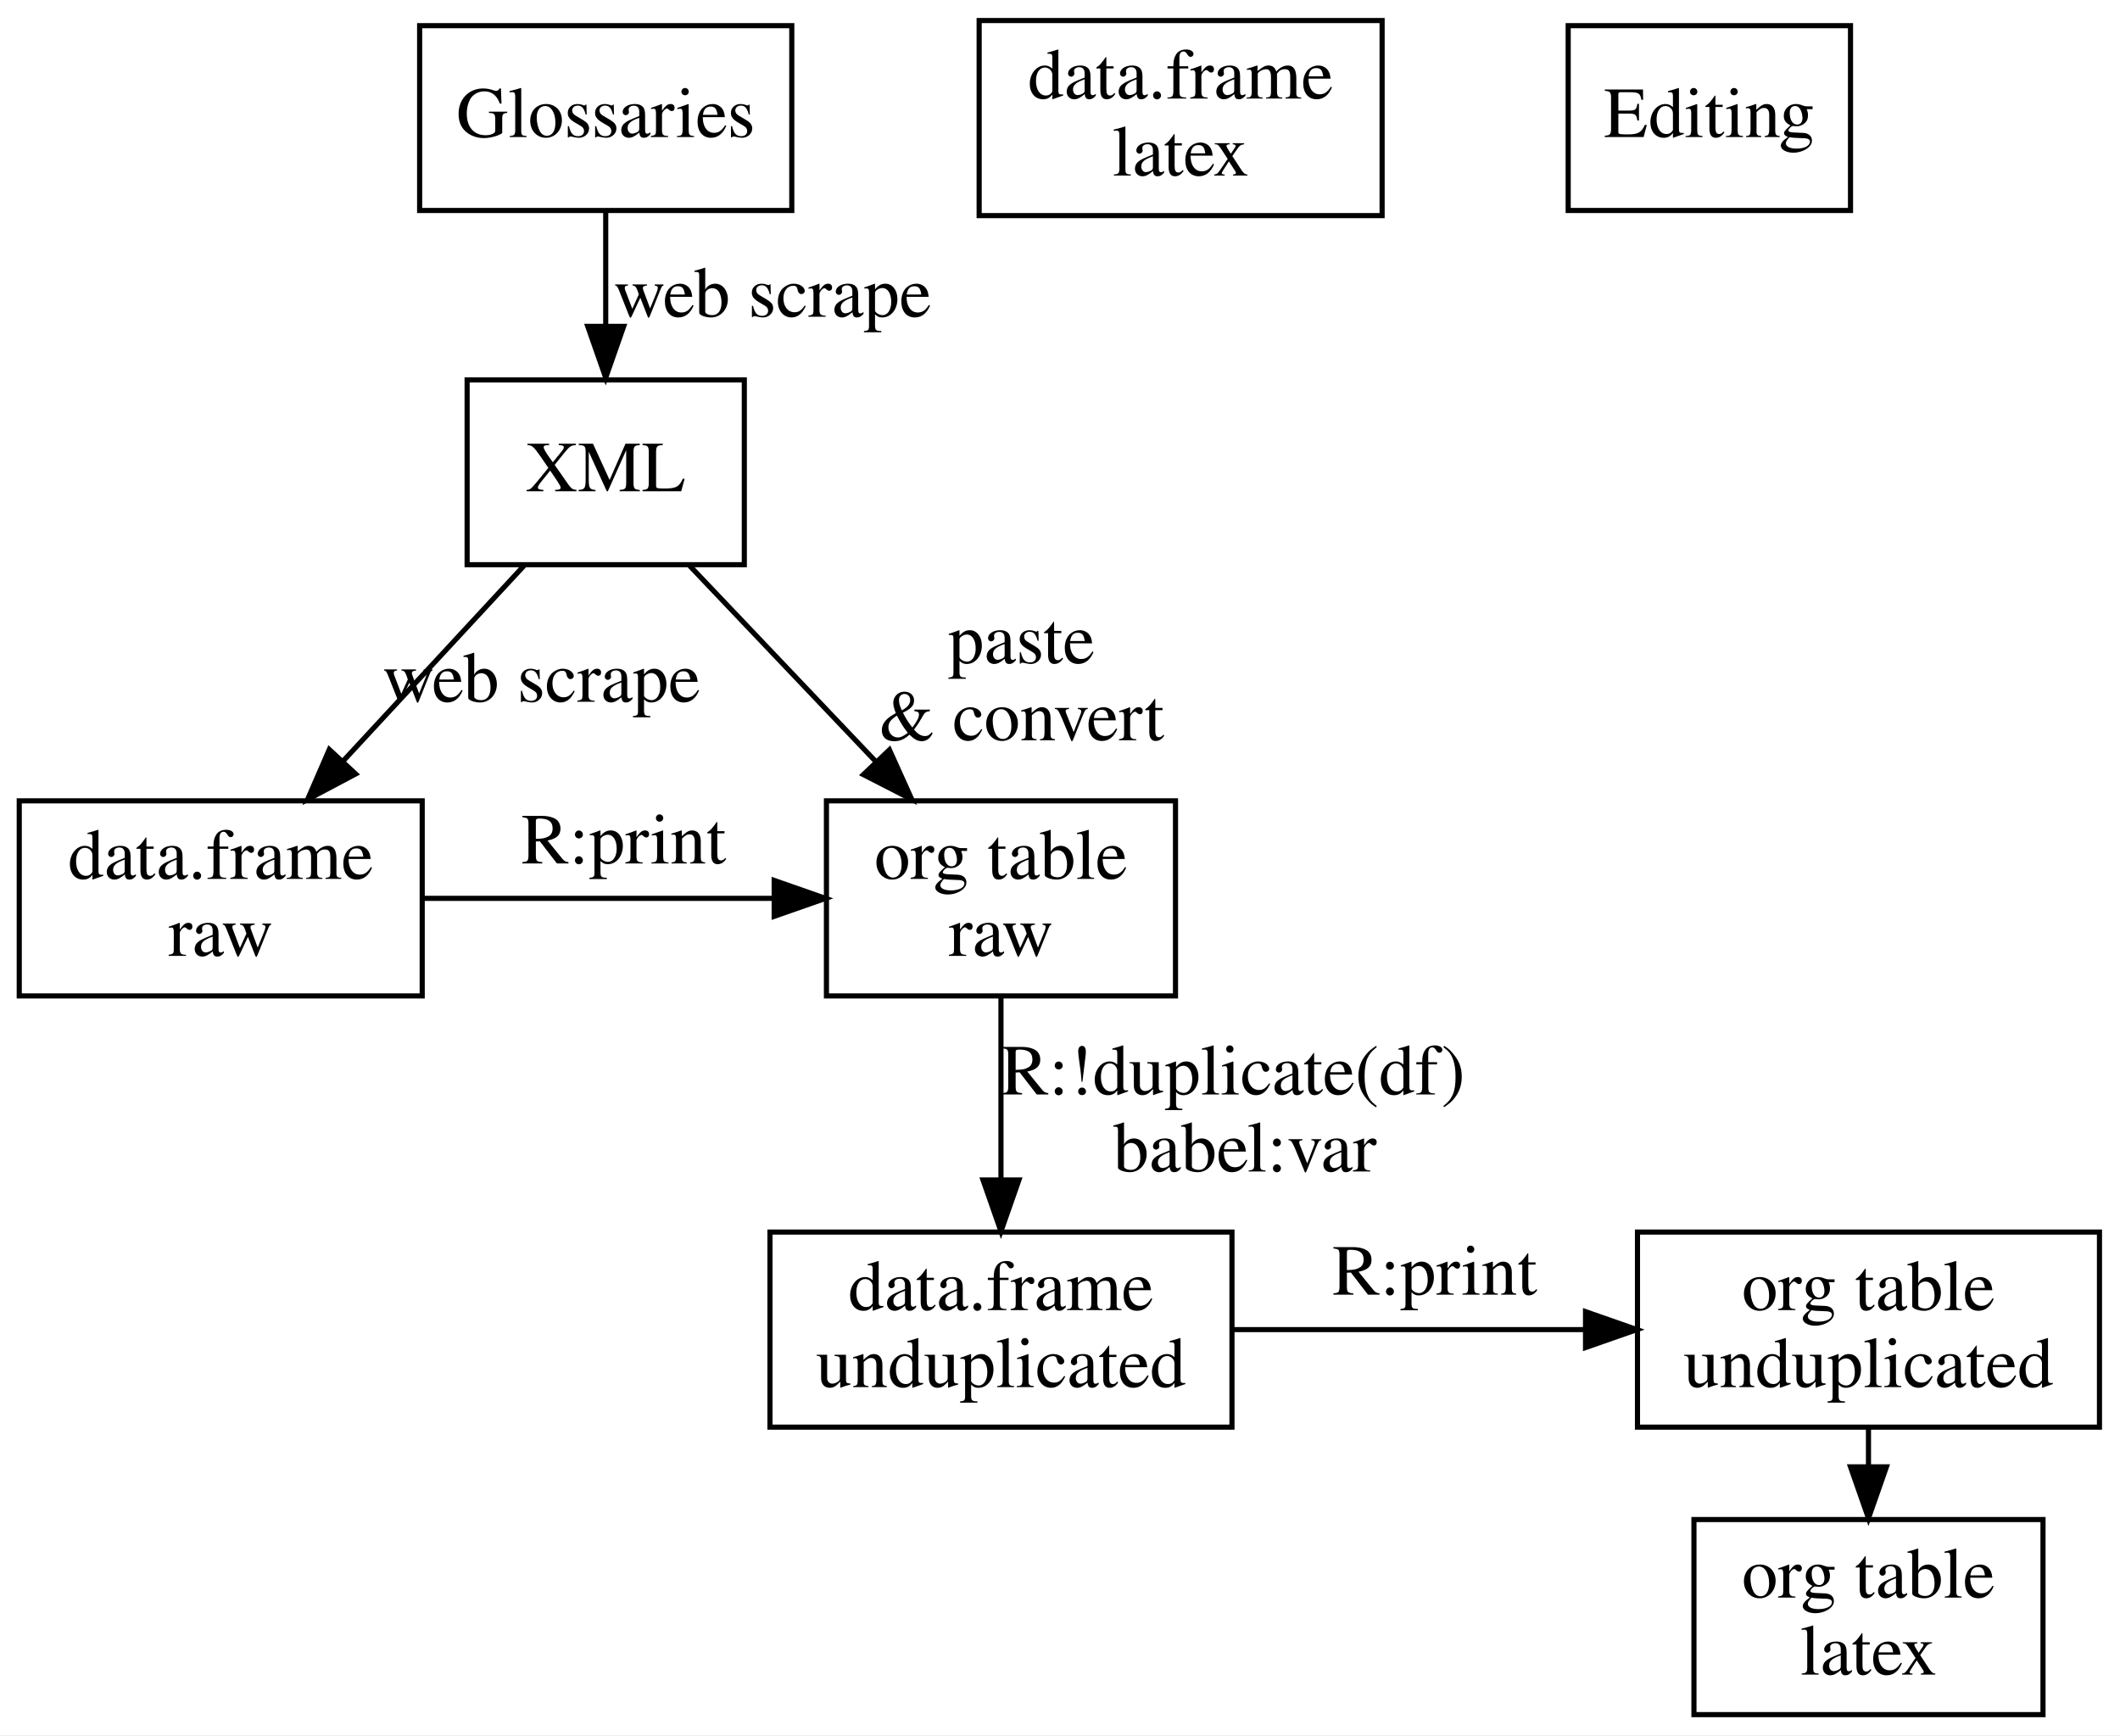
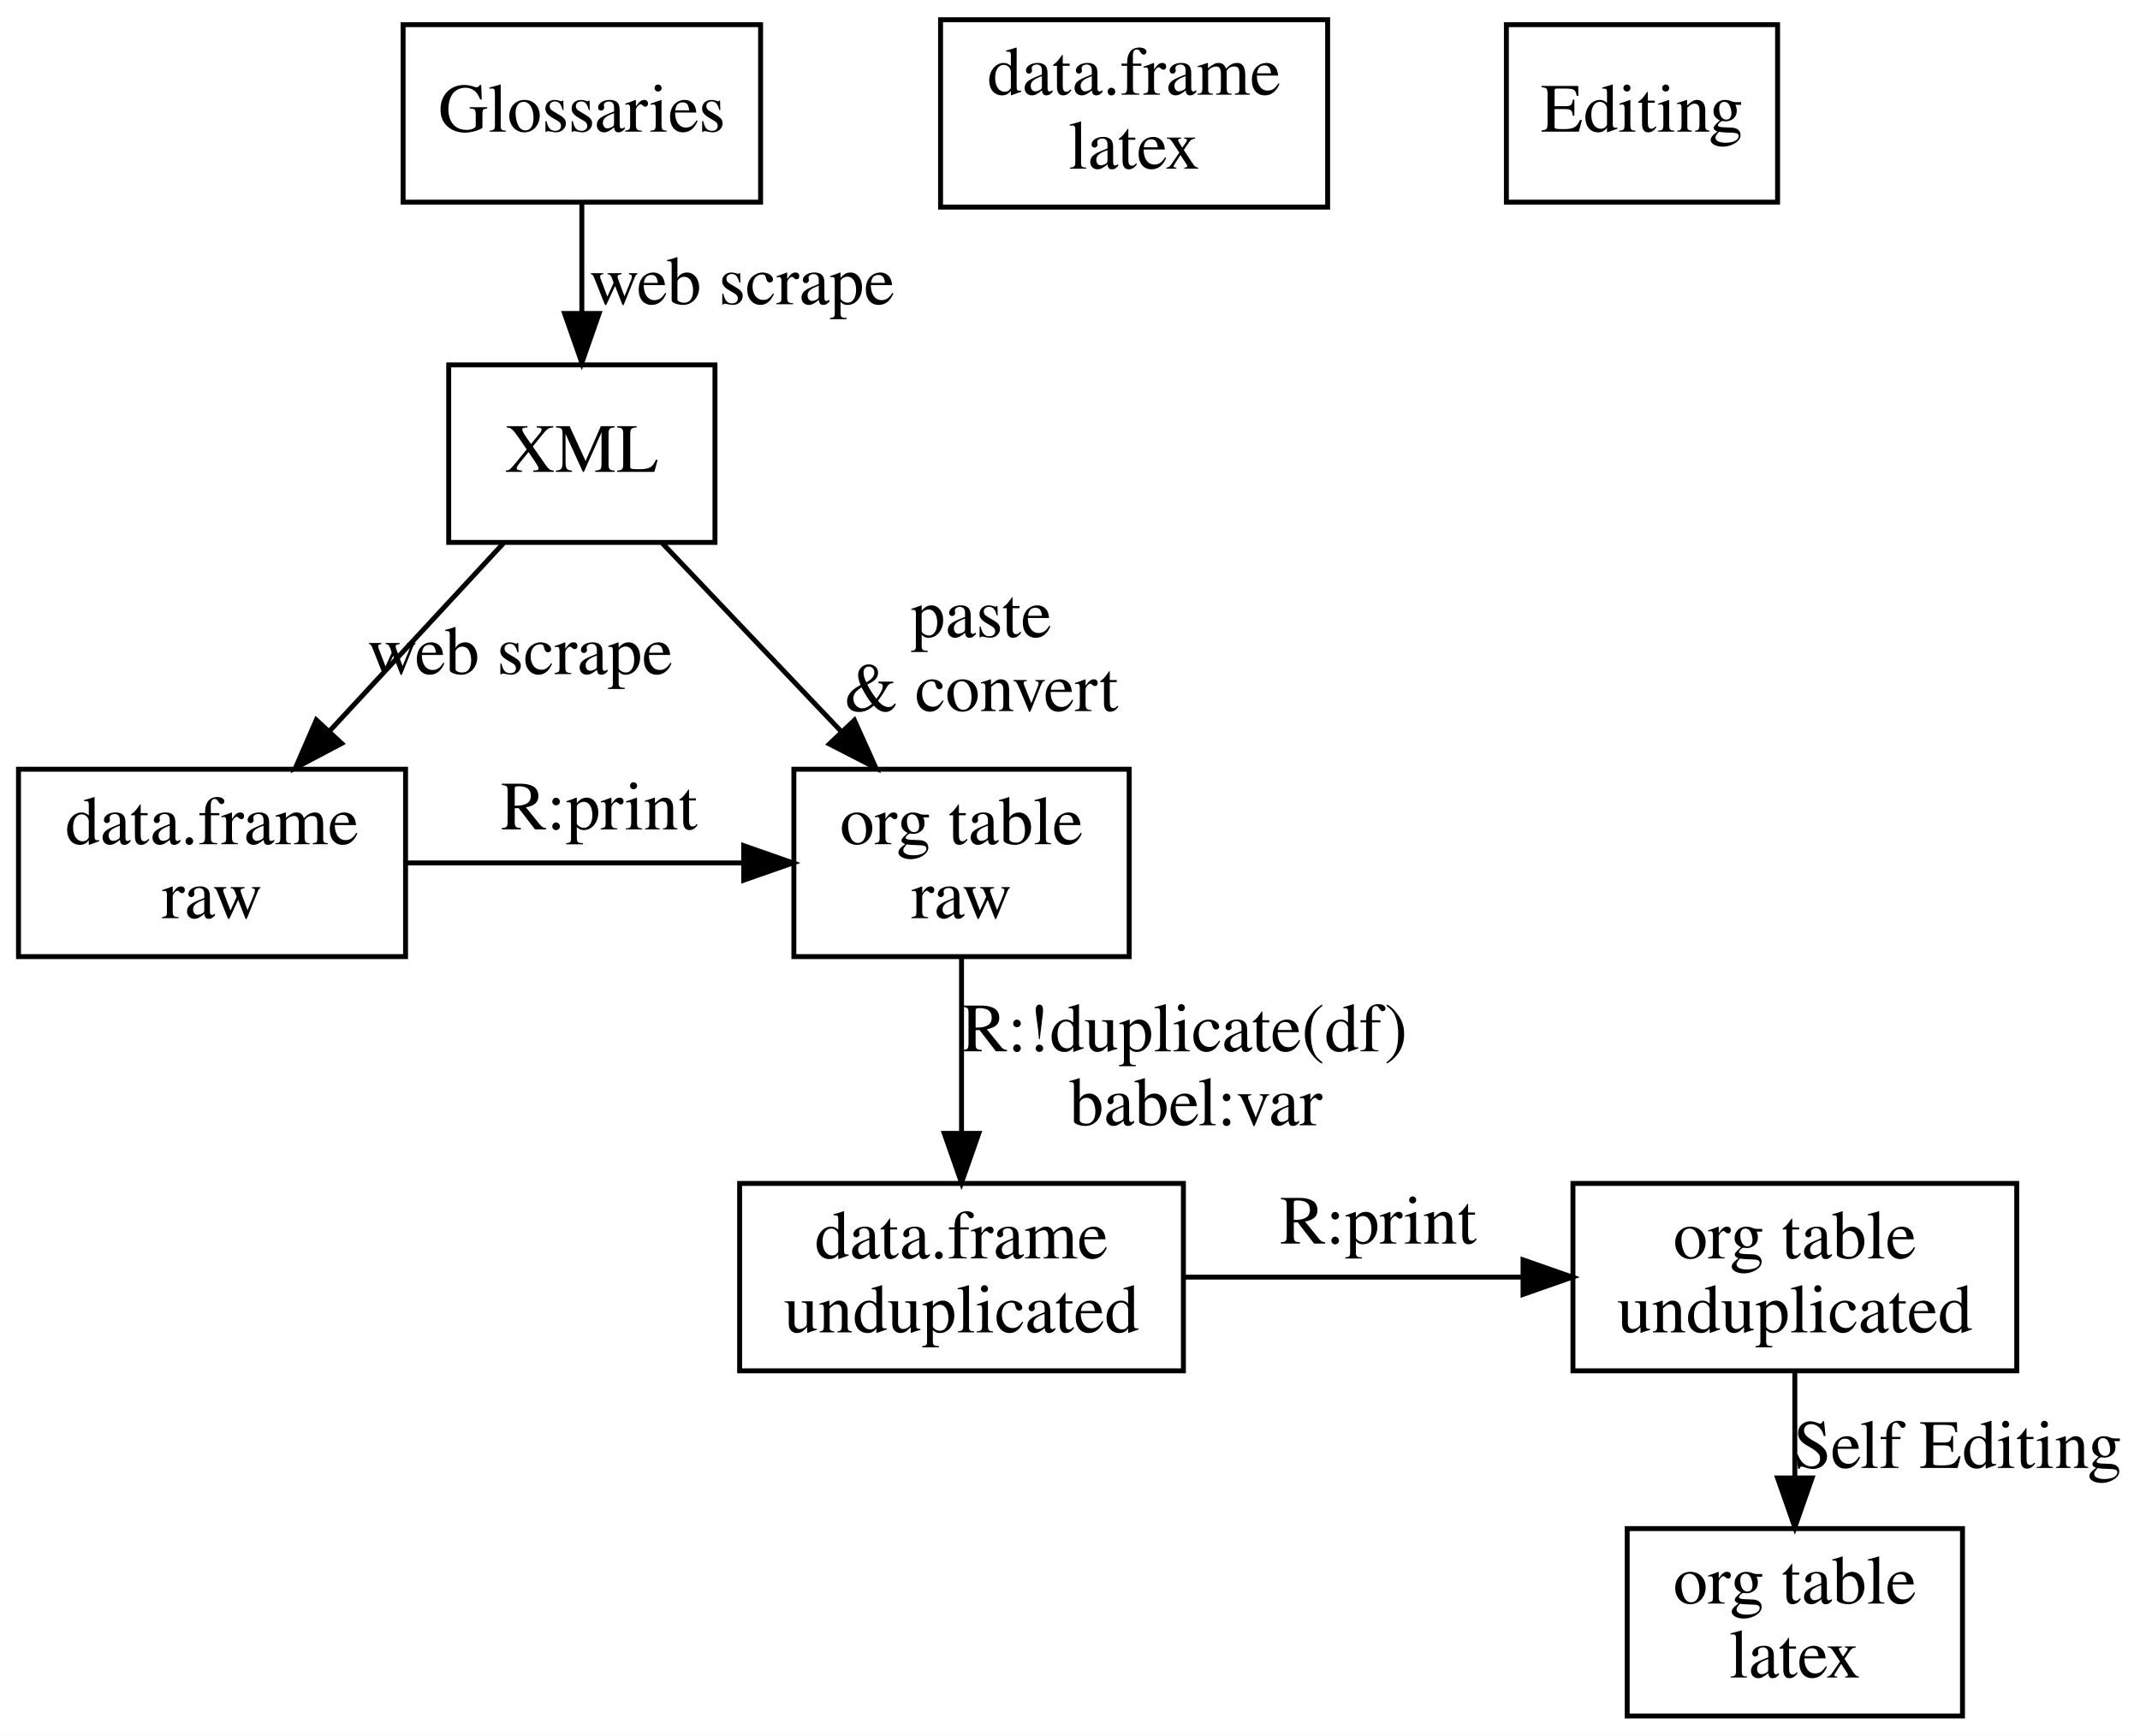
- <svg xmlns="http://www.w3.org/2000/svg" width="413pt" height="338pt" viewBox="0.00 0.00 413.00 338.00">
-   <g id="graph0" class="graph" transform="scale(1 1) rotate(0) translate(4 334)">
-     <polygon fill="white" stroke="none" points="-4,4 -4,-334 409,-334 409,4 -4,4" />
+ <svg xmlns="http://www.w3.org/2000/svg" width="434pt" height="352pt" viewBox="0.00 0.00 434.00 352.00">
+   <g id="graph0" class="graph" transform="scale(1 1) rotate(0) translate(4 348)">
+     <polygon fill="white" stroke="none" points="-4,4 -4,-348 430,-348 430,4 -4,4" />
    <g id="node1" class="node">
-       <polygon fill="none" stroke="black" points="150.25,-329 77.75,-329 77.75,-293 150.25,-293 150.25,-329" />
-       <text text-anchor="middle" x="114" y="-307.3" font-family="Times,serif" font-size="14.00">Glossaries</text>
+       <polygon fill="none" stroke="black" points="150.25,-343 77.75,-343 77.75,-307 150.25,-307 150.25,-343" />
+       <text text-anchor="middle" x="114" y="-321.3" font-family="Times,serif" font-size="14.00">Glossaries</text>
    </g>
    <g id="node2" class="node">
-       <polygon fill="none" stroke="black" points="141,-260 87,-260 87,-224 141,-224 141,-260" />
-       <text text-anchor="middle" x="114" y="-238.3" font-family="Times,serif" font-size="14.00">XML</text>
+       <polygon fill="none" stroke="black" points="141,-274 87,-274 87,-238 141,-238 141,-274" />
+       <text text-anchor="middle" x="114" y="-252.3" font-family="Times,serif" font-size="14.00">XML</text>
    </g>
    <g id="edge1" class="edge">
-       <path fill="none" stroke="black" d="M114,-292.746C114,-285.999 114,-278.093 114,-270.594" />
-       <polygon fill="black" stroke="black" points="117.5,-270.429 114,-260.429 110.5,-270.429 117.5,-270.429" />
-       <text text-anchor="middle" x="146.5" y="-272.3" font-family="Times,serif" font-size="14.00"> web scrape</text>
+       <path fill="none" stroke="black" d="M114,-306.746C114,-299.999 114,-292.093 114,-284.594" />
+       <polygon fill="black" stroke="black" points="117.5,-284.429 114,-274.429 110.5,-284.429 117.5,-284.429" />
+       <text text-anchor="middle" x="146.5" y="-286.3" font-family="Times,serif" font-size="14.00"> web scrape</text>
    </g>
    <g id="node3" class="node">
-       <polygon fill="none" stroke="black" points="78.25,-178 -0.25,-178 -0.25,-140 78.25,-140 78.25,-178" />
-       <text text-anchor="middle" x="39" y="-162.8" font-family="Times,serif" font-size="14.00">data.frame </text>
-       <text text-anchor="middle" x="39" y="-147.8" font-family="Times,serif" font-size="14.00"> raw</text>
+       <polygon fill="none" stroke="black" points="78.25,-192 -0.25,-192 -0.25,-154 78.25,-154 78.25,-192" />
+       <text text-anchor="middle" x="39" y="-176.8" font-family="Times,serif" font-size="14.00">data.frame </text>
+       <text text-anchor="middle" x="39" y="-161.8" font-family="Times,serif" font-size="14.00"> raw</text>
    </g>
    <g id="edge2" class="edge">
-       <path fill="none" stroke="black" d="M98.094,-223.822C87.839,-212.746 74.315,-198.14 62.793,-185.697" />
-       <polygon fill="black" stroke="black" points="65.287,-183.239 55.925,-178.279 60.151,-187.995 65.287,-183.239" />
-       <text text-anchor="middle" x="101.5" y="-197.3" font-family="Times,serif" font-size="14.00"> web scrape</text>
+       <path fill="none" stroke="black" d="M98.094,-237.822C87.839,-226.746 74.315,-212.14 62.793,-199.697" />
+       <polygon fill="black" stroke="black" points="65.287,-197.239 55.925,-192.279 60.151,-201.995 65.287,-197.239" />
+       <text text-anchor="middle" x="101.5" y="-211.3" font-family="Times,serif" font-size="14.00"> web scrape</text>
    </g>
    <g id="node6" class="node">
-       <polygon fill="none" stroke="black" points="225,-178 157,-178 157,-140 225,-140 225,-178" />
-       <text text-anchor="middle" x="191" y="-162.8" font-family="Times,serif" font-size="14.00">org table </text>
-       <text text-anchor="middle" x="191" y="-147.8" font-family="Times,serif" font-size="14.00"> raw </text>
+       <polygon fill="none" stroke="black" points="225,-192 157,-192 157,-154 225,-154 225,-192" />
+       <text text-anchor="middle" x="191" y="-176.8" font-family="Times,serif" font-size="14.00">org table </text>
+       <text text-anchor="middle" x="191" y="-161.8" font-family="Times,serif" font-size="14.00"> raw </text>
    </g>
    <g id="edge3" class="edge">
-       <path fill="none" stroke="black" d="M130.33,-223.822C140.858,-212.746 154.743,-198.14 166.572,-185.697" />
-       <polygon fill="black" stroke="black" points="169.271,-187.938 173.624,-178.279 164.197,-183.115 169.271,-187.938" />
-       <text text-anchor="middle" x="195" y="-204.8" font-family="Times,serif" font-size="14.00"> paste </text>
-       <text text-anchor="middle" x="195" y="-189.8" font-family="Times,serif" font-size="14.00">&amp; convert</text>
+       <path fill="none" stroke="black" d="M130.33,-237.822C140.858,-226.746 154.743,-212.14 166.572,-199.697" />
+       <polygon fill="black" stroke="black" points="169.271,-201.938 173.624,-192.279 164.197,-197.115 169.271,-201.938" />
+       <text text-anchor="middle" x="195" y="-218.8" font-family="Times,serif" font-size="14.00"> paste </text>
+       <text text-anchor="middle" x="195" y="-203.8" font-family="Times,serif" font-size="14.00">&amp; convert</text>
    </g>
    <g id="edge4" class="edge">
-       <path fill="none" stroke="black" d="M78.539,-159C99.403,-159 125.071,-159 146.615,-159" />
-       <polygon fill="black" stroke="black" points="146.82,-162.5 156.82,-159 146.82,-155.5 146.82,-162.5" />
-       <text text-anchor="middle" x="117.5" y="-165.8" font-family="Times,serif" font-size="14.00"> R:print</text>
+       <path fill="none" stroke="black" d="M78.539,-173C99.403,-173 125.071,-173 146.615,-173" />
+       <polygon fill="black" stroke="black" points="146.82,-176.5 156.82,-173 146.82,-169.5 146.82,-176.5" />
+       <text text-anchor="middle" x="117.5" y="-179.8" font-family="Times,serif" font-size="14.00"> R:print</text>
    </g>
    <g id="node4" class="node">
-       <polygon fill="none" stroke="black" points="236,-94 146,-94 146,-56 236,-56 236,-94" />
-       <text text-anchor="middle" x="191" y="-78.8" font-family="Times,serif" font-size="14.00">data.frame </text>
-       <text text-anchor="middle" x="191" y="-63.8" font-family="Times,serif" font-size="14.00"> unduplicated</text>
+       <polygon fill="none" stroke="black" points="236,-108 146,-108 146,-70 236,-70 236,-108" />
+       <text text-anchor="middle" x="191" y="-92.8" font-family="Times,serif" font-size="14.00">data.frame </text>
+       <text text-anchor="middle" x="191" y="-77.8" font-family="Times,serif" font-size="14.00"> unduplicated</text>
    </g>
    <g id="node7" class="node">
-       <polygon fill="none" stroke="black" points="405,-94 315,-94 315,-56 405,-56 405,-94" />
-       <text text-anchor="middle" x="360" y="-78.8" font-family="Times,serif" font-size="14.00">org table </text>
-       <text text-anchor="middle" x="360" y="-63.8" font-family="Times,serif" font-size="14.00"> unduplicated</text>
+       <polygon fill="none" stroke="black" points="405,-108 315,-108 315,-70 405,-70 405,-108" />
+       <text text-anchor="middle" x="360" y="-92.8" font-family="Times,serif" font-size="14.00">org table </text>
+       <text text-anchor="middle" x="360" y="-77.8" font-family="Times,serif" font-size="14.00"> unduplicated</text>
    </g>
    <g id="edge6" class="edge">
-       <path fill="none" stroke="black" d="M236.289,-75C257.306,-75 282.481,-75 304.619,-75" />
-       <polygon fill="black" stroke="black" points="304.879,-78.5 314.879,-75 304.879,-71.5 304.879,-78.5" />
-       <text text-anchor="middle" x="275.5" y="-81.8" font-family="Times,serif" font-size="14.00"> R:print</text>
+       <path fill="none" stroke="black" d="M236.289,-89C257.306,-89 282.481,-89 304.619,-89" />
+       <polygon fill="black" stroke="black" points="304.879,-92.5 314.879,-89 304.879,-85.5 304.879,-92.5" />
+       <text text-anchor="middle" x="275.5" y="-95.8" font-family="Times,serif" font-size="14.00"> R:print</text>
    </g>
    <g id="node5" class="node">
-       <polygon fill="none" stroke="black" points="265.25,-330 186.75,-330 186.75,-292 265.25,-292 265.25,-330" />
-       <text text-anchor="middle" x="226" y="-314.8" font-family="Times,serif" font-size="14.00">data.frame </text>
-       <text text-anchor="middle" x="226" y="-299.8" font-family="Times,serif" font-size="14.00"> latex</text>
+       <polygon fill="none" stroke="black" points="265.25,-344 186.75,-344 186.75,-306 265.25,-306 265.25,-344" />
+       <text text-anchor="middle" x="226" y="-328.8" font-family="Times,serif" font-size="14.00">data.frame </text>
+       <text text-anchor="middle" x="226" y="-313.8" font-family="Times,serif" font-size="14.00"> latex</text>
    </g>
    <g id="edge5" class="edge">
-       <path fill="none" stroke="black" d="M191,-139.802C191,-129.398 191,-116.122 191,-104.377" />
-       <polygon fill="black" stroke="black" points="194.5,-104.148 191,-94.148 187.5,-104.148 194.5,-104.148" />
-       <text text-anchor="start" x="191" y="-120.8" font-family="Times,serif" font-size="14.00"> R:!duplicate(df) </text>
-       <text text-anchor="middle" x="238.5" y="-105.8" font-family="Times,serif" font-size="14.00"> babel:var</text>
+       <path fill="none" stroke="black" d="M191,-153.802C191,-143.398 191,-130.122 191,-118.377" />
+       <polygon fill="black" stroke="black" points="194.5,-118.148 191,-108.148 187.5,-118.148 194.5,-118.148" />
+       <text text-anchor="start" x="191" y="-134.8" font-family="Times,serif" font-size="14.00"> R:!duplicate(df) </text>
+       <text text-anchor="middle" x="238.5" y="-119.8" font-family="Times,serif" font-size="14.00"> babel:var</text>
    </g>
    <g id="node8" class="node">
      <polygon fill="none" stroke="black" points="394,-38 326,-38 326,-0 394,-0 394,-38" />
      <text text-anchor="middle" x="360" y="-22.8" font-family="Times,serif" font-size="14.00">org table </text>
      <text text-anchor="middle" x="360" y="-7.8" font-family="Times,serif" font-size="14.00"> latex</text>
    </g>
    <g id="edge7" class="edge">
-       <path fill="none" stroke="black" d="M360,-55.718C360,-53.343 360,-50.867 360,-48.375" />
-       <polygon fill="black" stroke="black" points="363.5,-48.263 360,-38.263 356.5,-48.263 363.5,-48.263" />
+       <path fill="none" stroke="black" d="M360,-69.777C360,-63.222 360,-55.662 360,-48.444" />
+       <polygon fill="black" stroke="black" points="363.5,-48.273 360,-38.273 356.5,-48.273 363.5,-48.273" />
+       <text text-anchor="middle" x="393" y="-50.3" font-family="Times,serif" font-size="14.00">Self Editing</text>
    </g>
    <g id="node9" class="node">
-       <polygon fill="none" stroke="black" points="356.5,-329 301.5,-329 301.5,-293 356.5,-293 356.5,-329" />
-       <text text-anchor="middle" x="329" y="-307.3" font-family="Times,serif" font-size="14.00">Editing</text>
+       <polygon fill="none" stroke="black" points="356.5,-343 301.5,-343 301.5,-307 356.5,-307 356.5,-343" />
+       <text text-anchor="middle" x="329" y="-321.3" font-family="Times,serif" font-size="14.00">Editing</text>
    </g>
  </g>
</svg>
